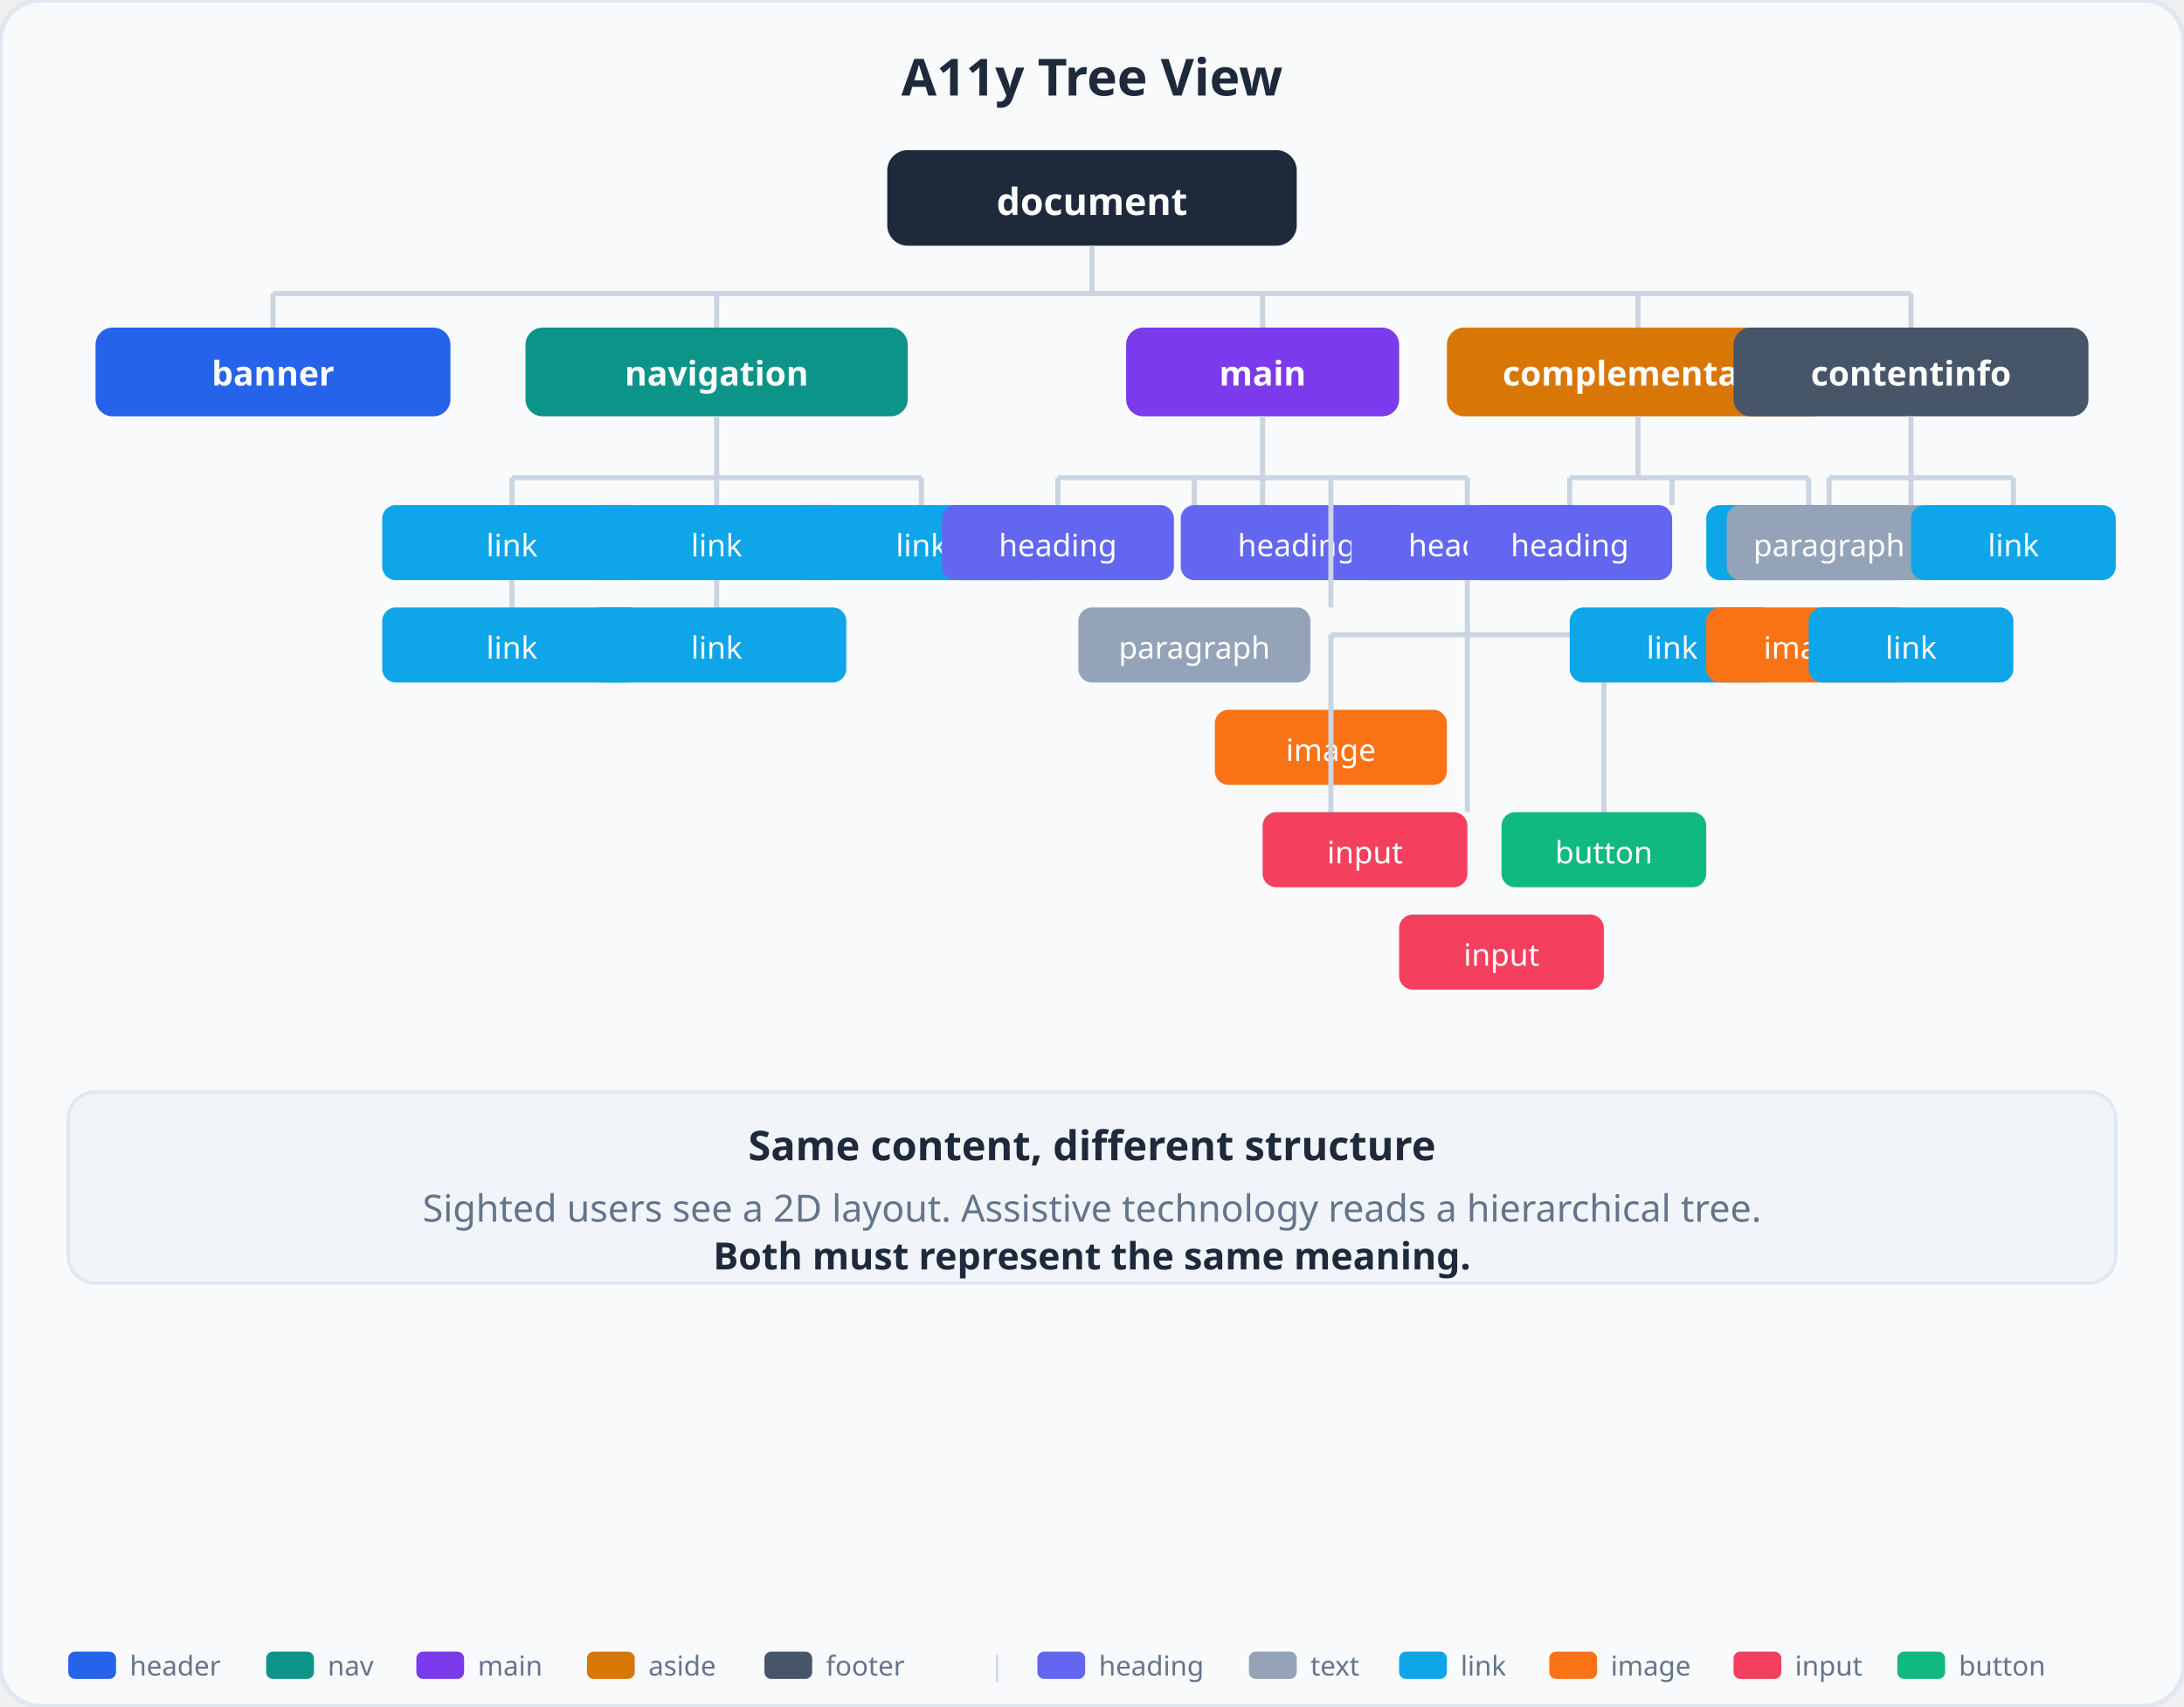
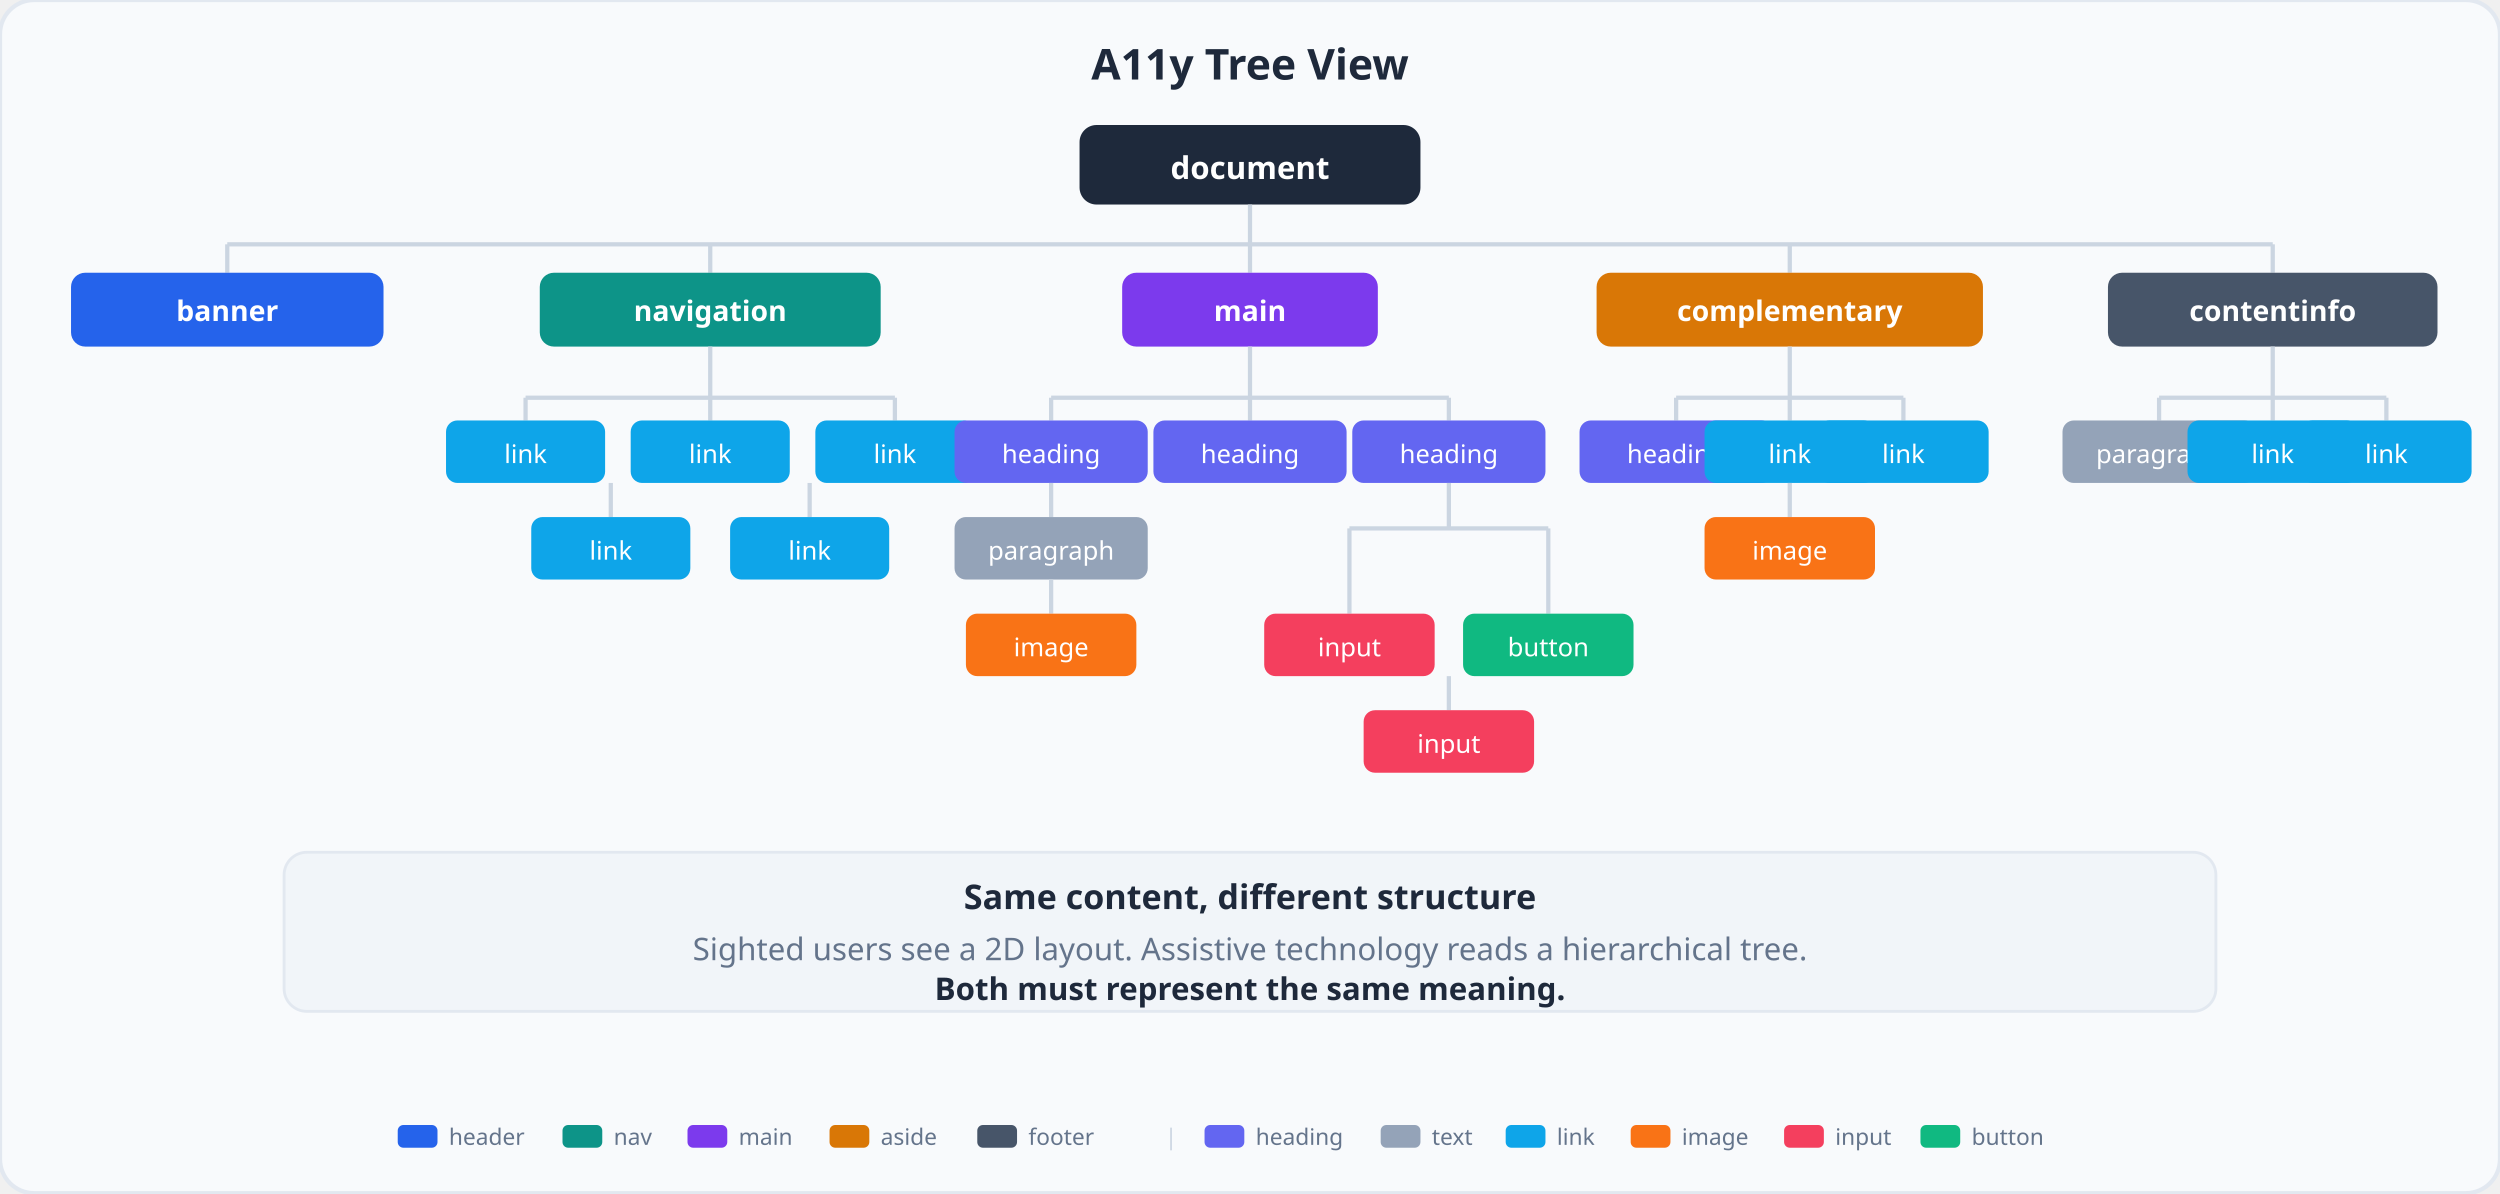
- <svg xmlns="http://www.w3.org/2000/svg" viewBox="0 0 640 500" role="img" aria-label="Accessibility tree view: the same website content rearranged as a hierarchical tree diagram, using the same colors per element type as the visual view.">
-   <rect width="640" height="500" rx="12" fill="#f8fafc" stroke="#e2e8f0" stroke-width="1.5" />
-   <text x="320" y="28" text-anchor="middle" font-family="system-ui, sans-serif" font-size="15" font-weight="600" fill="#1e293b">A11y Tree View</text>
-   <rect x="260" y="44" width="120" height="28" rx="6" fill="#1e293b" />
-   <text x="320" y="63" text-anchor="middle" font-family="system-ui, sans-serif" font-size="11" font-weight="600" fill="#ffffff">document</text>
-   <line x1="320" y1="72" x2="320" y2="86" stroke="#cbd5e1" stroke-width="1.5" />
-   <line x1="80" y1="86" x2="560" y2="86" stroke="#cbd5e1" stroke-width="1.5" />
+ <svg xmlns="http://www.w3.org/2000/svg" viewBox="0 0 880 420" role="img" aria-label="Accessibility tree view: the same website content rearranged as a hierarchical tree diagram, using the same colors per element type as the visual view.">
+   <rect width="880" height="420" rx="12" fill="#f8fafc" stroke="#e2e8f0" stroke-width="1.5" />
+   <text x="440" y="28" text-anchor="middle" font-family="system-ui, sans-serif" font-size="15" font-weight="600" fill="#1e293b">A11y Tree View</text>
+   <rect x="380" y="44" width="120" height="28" rx="6" fill="#1e293b" />
+   <text x="440" y="63" text-anchor="middle" font-family="system-ui, sans-serif" font-size="11" font-weight="600" fill="#ffffff">document</text>
+   <line x1="440" y1="72" x2="440" y2="86" stroke="#cbd5e1" stroke-width="1.5" />
+   <line x1="80" y1="86" x2="800" y2="86" stroke="#cbd5e1" stroke-width="1.5" />
  <line x1="80" y1="86" x2="80" y2="96" stroke="#cbd5e1" stroke-width="1.5" />
-   <rect x="28" y="96" width="104" height="26" rx="5" fill="#2563eb" />
+   <rect x="25" y="96" width="110" height="26" rx="5" fill="#2563eb" />
  <text x="80" y="113" text-anchor="middle" font-family="system-ui, sans-serif" font-size="10" font-weight="600" fill="#ffffff">banner</text>
-   <line x1="210" y1="86" x2="210" y2="96" stroke="#cbd5e1" stroke-width="1.5" />
-   <rect x="154" y="96" width="112" height="26" rx="5" fill="#0d9488" />
-   <text x="210" y="113" text-anchor="middle" font-family="system-ui, sans-serif" font-size="10" font-weight="600" fill="#ffffff">navigation</text>
-   <line x1="370" y1="86" x2="370" y2="96" stroke="#cbd5e1" stroke-width="1.5" />
-   <rect x="330" y="96" width="80" height="26" rx="5" fill="#7c3aed" />
-   <text x="370" y="113" text-anchor="middle" font-family="system-ui, sans-serif" font-size="10" font-weight="600" fill="#ffffff">main</text>
-   <line x1="480" y1="86" x2="480" y2="96" stroke="#cbd5e1" stroke-width="1.5" />
-   <rect x="424" y="96" width="112" height="26" rx="5" fill="#d97706" />
-   <text x="480" y="113" text-anchor="middle" font-family="system-ui, sans-serif" font-size="10" font-weight="600" fill="#ffffff">complementary</text>
-   <line x1="560" y1="86" x2="560" y2="96" stroke="#cbd5e1" stroke-width="1.5" />
-   <rect x="508" y="96" width="104" height="26" rx="5" fill="#475569" />
-   <text x="560" y="113" text-anchor="middle" font-family="system-ui, sans-serif" font-size="10" font-weight="600" fill="#ffffff">contentinfo</text>
-   <line x1="210" y1="122" x2="210" y2="140" stroke="#cbd5e1" stroke-width="1.5" />
-   <line x1="150" y1="140" x2="270" y2="140" stroke="#cbd5e1" stroke-width="1.5" />
-   <line x1="150" y1="140" x2="150" y2="148" stroke="#cbd5e1" stroke-width="1.5" />
-   <rect x="112" y="148" width="76" height="22" rx="4" fill="#0ea5e9" />
-   <text x="150" y="163" text-anchor="middle" font-family="system-ui, sans-serif" font-size="9" fill="#ffffff">link</text>
-   <line x1="210" y1="140" x2="210" y2="148" stroke="#cbd5e1" stroke-width="1.5" />
-   <rect x="172" y="148" width="76" height="22" rx="4" fill="#0ea5e9" />
-   <text x="210" y="163" text-anchor="middle" font-family="system-ui, sans-serif" font-size="9" fill="#ffffff">link</text>
-   <line x1="270" y1="140" x2="270" y2="148" stroke="#cbd5e1" stroke-width="1.5" />
-   <rect x="232" y="148" width="76" height="22" rx="4" fill="#0ea5e9" />
-   <text x="270" y="163" text-anchor="middle" font-family="system-ui, sans-serif" font-size="9" fill="#ffffff">link</text>
-   <line x1="150" y1="170" x2="150" y2="178" stroke="#cbd5e1" stroke-width="1.5" />
-   <rect x="112" y="178" width="76" height="22" rx="4" fill="#0ea5e9" />
-   <text x="150" y="193" text-anchor="middle" font-family="system-ui, sans-serif" font-size="9" fill="#ffffff">link</text>
-   <line x1="210" y1="170" x2="210" y2="178" stroke="#cbd5e1" stroke-width="1.5" />
-   <rect x="172" y="178" width="76" height="22" rx="4" fill="#0ea5e9" />
-   <text x="210" y="193" text-anchor="middle" font-family="system-ui, sans-serif" font-size="9" fill="#ffffff">link</text>
-   <line x1="370" y1="122" x2="370" y2="140" stroke="#cbd5e1" stroke-width="1.5" />
-   <line x1="310" y1="140" x2="430" y2="140" stroke="#cbd5e1" stroke-width="1.5" />
-   <line x1="310" y1="140" x2="310" y2="148" stroke="#cbd5e1" stroke-width="1.5" />
-   <rect x="276" y="148" width="68" height="22" rx="4" fill="#6366f1" />
-   <text x="310" y="163" text-anchor="middle" font-family="system-ui, sans-serif" font-size="9" fill="#ffffff">heading</text>
-   <line x1="350" y1="140" x2="350" y2="148" stroke="#cbd5e1" stroke-width="1.5" />
-   <rect x="316" y="178" width="68" height="22" rx="4" fill="#94a3b8" />
-   <text x="350" y="193" text-anchor="middle" font-family="system-ui, sans-serif" font-size="9" fill="#ffffff">paragraph</text>
+   <line x1="250" y1="86" x2="250" y2="96" stroke="#cbd5e1" stroke-width="1.5" />
+   <rect x="190" y="96" width="120" height="26" rx="5" fill="#0d9488" />
+   <text x="250" y="113" text-anchor="middle" font-family="system-ui, sans-serif" font-size="10" font-weight="600" fill="#ffffff">navigation</text>
+   <line x1="440" y1="86" x2="440" y2="96" stroke="#cbd5e1" stroke-width="1.5" />
+   <rect x="395" y="96" width="90" height="26" rx="5" fill="#7c3aed" />
+   <text x="440" y="113" text-anchor="middle" font-family="system-ui, sans-serif" font-size="10" font-weight="600" fill="#ffffff">main</text>
+   <line x1="630" y1="86" x2="630" y2="96" stroke="#cbd5e1" stroke-width="1.5" />
+   <rect x="562" y="96" width="136" height="26" rx="5" fill="#d97706" />
+   <text x="630" y="113" text-anchor="middle" font-family="system-ui, sans-serif" font-size="10" font-weight="600" fill="#ffffff">complementary</text>
+   <line x1="800" y1="86" x2="800" y2="96" stroke="#cbd5e1" stroke-width="1.5" />
+   <rect x="742" y="96" width="116" height="26" rx="5" fill="#475569" />
+   <text x="800" y="113" text-anchor="middle" font-family="system-ui, sans-serif" font-size="10" font-weight="600" fill="#ffffff">contentinfo</text>
+   <line x1="250" y1="122" x2="250" y2="140" stroke="#cbd5e1" stroke-width="1.5" />
+   <line x1="185" y1="140" x2="315" y2="140" stroke="#cbd5e1" stroke-width="1.5" />
+   <line x1="185" y1="140" x2="185" y2="148" stroke="#cbd5e1" stroke-width="1.5" />
+   <rect x="157" y="148" width="56" height="22" rx="4" fill="#0ea5e9" />
+   <text x="185" y="163" text-anchor="middle" font-family="system-ui, sans-serif" font-size="9" fill="#ffffff">link</text>
+   <line x1="250" y1="140" x2="250" y2="148" stroke="#cbd5e1" stroke-width="1.5" />
+   <rect x="222" y="148" width="56" height="22" rx="4" fill="#0ea5e9" />
+   <text x="250" y="163" text-anchor="middle" font-family="system-ui, sans-serif" font-size="9" fill="#ffffff">link</text>
+   <line x1="315" y1="140" x2="315" y2="148" stroke="#cbd5e1" stroke-width="1.5" />
+   <rect x="287" y="148" width="56" height="22" rx="4" fill="#0ea5e9" />
+   <text x="315" y="163" text-anchor="middle" font-family="system-ui, sans-serif" font-size="9" fill="#ffffff">link</text>
+   <line x1="215" y1="170" x2="215" y2="182" stroke="#cbd5e1" stroke-width="1.5" />
+   <rect x="187" y="182" width="56" height="22" rx="4" fill="#0ea5e9" />
+   <text x="215" y="197" text-anchor="middle" font-family="system-ui, sans-serif" font-size="9" fill="#ffffff">link</text>
+   <line x1="285" y1="170" x2="285" y2="182" stroke="#cbd5e1" stroke-width="1.5" />
+   <rect x="257" y="182" width="56" height="22" rx="4" fill="#0ea5e9" />
+   <text x="285" y="197" text-anchor="middle" font-family="system-ui, sans-serif" font-size="9" fill="#ffffff">link</text>
+   <line x1="440" y1="122" x2="440" y2="140" stroke="#cbd5e1" stroke-width="1.5" />
+   <line x1="370" y1="140" x2="510" y2="140" stroke="#cbd5e1" stroke-width="1.5" />
  <line x1="370" y1="140" x2="370" y2="148" stroke="#cbd5e1" stroke-width="1.5" />
-   <rect x="346" y="148" width="68" height="22" rx="4" fill="#6366f1" />
-   <text x="380" y="163" text-anchor="middle" font-family="system-ui, sans-serif" font-size="9" fill="#ffffff">heading</text>
-   <line x1="390" y1="140" x2="390" y2="178" stroke="#cbd5e1" stroke-width="1.5" />
-   <rect x="356" y="208" width="68" height="22" rx="4" fill="#f97316" />
-   <text x="390" y="223" text-anchor="middle" font-family="system-ui, sans-serif" font-size="9" fill="#ffffff">image</text>
-   <line x1="430" y1="140" x2="430" y2="148" stroke="#cbd5e1" stroke-width="1.5" />
-   <rect x="396" y="148" width="68" height="22" rx="4" fill="#6366f1" />
-   <text x="430" y="163" text-anchor="middle" font-family="system-ui, sans-serif" font-size="9" fill="#ffffff">heading</text>
-   <line x1="430" y1="170" x2="430" y2="186" stroke="#cbd5e1" stroke-width="1.5" />
-   <line x1="390" y1="186" x2="470" y2="186" stroke="#cbd5e1" stroke-width="1.5" />
-   <line x1="390" y1="186" x2="390" y2="238" stroke="#cbd5e1" stroke-width="1.5" />
-   <rect x="370" y="238" width="60" height="22" rx="4" fill="#f43f5e" />
-   <text x="400" y="253" text-anchor="middle" font-family="system-ui, sans-serif" font-size="9" fill="#ffffff">input</text>
-   <line x1="430" y1="186" x2="430" y2="238" stroke="#cbd5e1" stroke-width="1.5" />
-   <rect x="410" y="268" width="60" height="22" rx="4" fill="#f43f5e" />
-   <text x="440" y="283" text-anchor="middle" font-family="system-ui, sans-serif" font-size="9" fill="#ffffff">input</text>
-   <line x1="470" y1="186" x2="470" y2="238" stroke="#cbd5e1" stroke-width="1.5" />
-   <rect x="440" y="238" width="60" height="22" rx="4" fill="#10b981" />
-   <text x="470" y="253" text-anchor="middle" font-family="system-ui, sans-serif" font-size="9" fill="#ffffff">button</text>
-   <line x1="480" y1="122" x2="480" y2="140" stroke="#cbd5e1" stroke-width="1.5" />
-   <line x1="460" y1="140" x2="530" y2="140" stroke="#cbd5e1" stroke-width="1.5" />
-   <line x1="460" y1="140" x2="460" y2="148" stroke="#cbd5e1" stroke-width="1.5" />
-   <rect x="430" y="148" width="60" height="22" rx="4" fill="#6366f1" />
-   <text x="460" y="163" text-anchor="middle" font-family="system-ui, sans-serif" font-size="9" fill="#ffffff">heading</text>
-   <line x1="490" y1="140" x2="490" y2="148" stroke="#cbd5e1" stroke-width="1.5" />
-   <rect x="460" y="178" width="60" height="22" rx="4" fill="#0ea5e9" />
-   <text x="490" y="193" text-anchor="middle" font-family="system-ui, sans-serif" font-size="9" fill="#ffffff">link</text>
-   <line x1="530" y1="140" x2="530" y2="148" stroke="#cbd5e1" stroke-width="1.5" />
-   <rect x="500" y="148" width="60" height="22" rx="4" fill="#0ea5e9" />
-   <text x="530" y="163" text-anchor="middle" font-family="system-ui, sans-serif" font-size="9" fill="#ffffff">link</text>
-   <rect x="500" y="178" width="60" height="22" rx="4" fill="#f97316" />
-   <text x="530" y="193" text-anchor="middle" font-family="system-ui, sans-serif" font-size="9" fill="#ffffff">image</text>
-   <line x1="560" y1="122" x2="560" y2="140" stroke="#cbd5e1" stroke-width="1.5" />
-   <line x1="536" y1="140" x2="590" y2="140" stroke="#cbd5e1" stroke-width="1.5" />
-   <line x1="536" y1="140" x2="536" y2="148" stroke="#cbd5e1" stroke-width="1.5" />
-   <rect x="506" y="148" width="60" height="22" rx="4" fill="#94a3b8" />
-   <text x="536" y="163" text-anchor="middle" font-family="system-ui, sans-serif" font-size="9" fill="#ffffff">paragraph</text>
-   <line x1="560" y1="140" x2="560" y2="148" stroke="#cbd5e1" stroke-width="1.5" />
-   <rect x="530" y="178" width="60" height="22" rx="4" fill="#0ea5e9" />
-   <text x="560" y="193" text-anchor="middle" font-family="system-ui, sans-serif" font-size="9" fill="#ffffff">link</text>
+   <rect x="336" y="148" width="68" height="22" rx="4" fill="#6366f1" />
+   <text x="370" y="163" text-anchor="middle" font-family="system-ui, sans-serif" font-size="9" fill="#ffffff">heading</text>
+   <line x1="440" y1="140" x2="440" y2="148" stroke="#cbd5e1" stroke-width="1.5" />
+   <rect x="406" y="148" width="68" height="22" rx="4" fill="#6366f1" />
+   <text x="440" y="163" text-anchor="middle" font-family="system-ui, sans-serif" font-size="9" fill="#ffffff">heading</text>
+   <line x1="510" y1="140" x2="510" y2="148" stroke="#cbd5e1" stroke-width="1.5" />
+   <rect x="476" y="148" width="68" height="22" rx="4" fill="#6366f1" />
+   <text x="510" y="163" text-anchor="middle" font-family="system-ui, sans-serif" font-size="9" fill="#ffffff">heading</text>
+   <line x1="370" y1="170" x2="370" y2="182" stroke="#cbd5e1" stroke-width="1.5" />
+   <rect x="336" y="182" width="68" height="22" rx="4" fill="#94a3b8" />
+   <text x="370" y="197" text-anchor="middle" font-family="system-ui, sans-serif" font-size="9" fill="#ffffff">paragraph</text>
+   <line x1="370" y1="204" x2="370" y2="216" stroke="#cbd5e1" stroke-width="1.5" />
+   <rect x="340" y="216" width="60" height="22" rx="4" fill="#f97316" />
+   <text x="370" y="231" text-anchor="middle" font-family="system-ui, sans-serif" font-size="9" fill="#ffffff">image</text>
+   <line x1="510" y1="170" x2="510" y2="186" stroke="#cbd5e1" stroke-width="1.5" />
+   <line x1="475" y1="186" x2="545" y2="186" stroke="#cbd5e1" stroke-width="1.5" />
+   <line x1="475" y1="186" x2="475" y2="216" stroke="#cbd5e1" stroke-width="1.5" />
+   <rect x="445" y="216" width="60" height="22" rx="4" fill="#f43f5e" />
+   <text x="475" y="231" text-anchor="middle" font-family="system-ui, sans-serif" font-size="9" fill="#ffffff">input</text>
+   <line x1="545" y1="186" x2="545" y2="216" stroke="#cbd5e1" stroke-width="1.5" />
+   <rect x="515" y="216" width="60" height="22" rx="4" fill="#10b981" />
+   <text x="545" y="231" text-anchor="middle" font-family="system-ui, sans-serif" font-size="9" fill="#ffffff">button</text>
+   <line x1="510" y1="238" x2="510" y2="250" stroke="#cbd5e1" stroke-width="1.5" />
+   <rect x="480" y="250" width="60" height="22" rx="4" fill="#f43f5e" />
+   <text x="510" y="265" text-anchor="middle" font-family="system-ui, sans-serif" font-size="9" fill="#ffffff">input</text>
+   <line x1="630" y1="122" x2="630" y2="140" stroke="#cbd5e1" stroke-width="1.5" />
+   <line x1="590" y1="140" x2="670" y2="140" stroke="#cbd5e1" stroke-width="1.5" />
  <line x1="590" y1="140" x2="590" y2="148" stroke="#cbd5e1" stroke-width="1.5" />
-   <rect x="560" y="148" width="60" height="22" rx="4" fill="#0ea5e9" />
-   <text x="590" y="163" text-anchor="middle" font-family="system-ui, sans-serif" font-size="9" fill="#ffffff">link</text>
-   <rect x="20" y="320" width="600" height="56" rx="8" fill="#f1f5f9" stroke="#e2e8f0" stroke-width="1" />
-   <text x="320" y="340" text-anchor="middle" font-family="system-ui, sans-serif" font-size="12" font-weight="600" fill="#1e293b">Same content, different structure</text>
-   <text x="320" y="358" text-anchor="middle" font-family="system-ui, sans-serif" font-size="11" fill="#64748b">Sighted users see a 2D layout. Assistive technology reads a hierarchical tree.</text>
-   <text x="320" y="372" text-anchor="middle" font-family="system-ui, sans-serif" font-size="11" font-weight="600" fill="#1e293b">Both must represent the same meaning.</text>
-   <g transform="translate(20, 488)">
-     <rect x="0" y="-8" width="600" height="16" rx="4" fill="none" />
+   <rect x="556" y="148" width="68" height="22" rx="4" fill="#6366f1" />
+   <text x="590" y="163" text-anchor="middle" font-family="system-ui, sans-serif" font-size="9" fill="#ffffff">heading</text>
+   <line x1="630" y1="140" x2="630" y2="148" stroke="#cbd5e1" stroke-width="1.5" />
+   <rect x="600" y="148" width="60" height="22" rx="4" fill="#0ea5e9" />
+   <text x="630" y="163" text-anchor="middle" font-family="system-ui, sans-serif" font-size="9" fill="#ffffff">link</text>
+   <line x1="670" y1="140" x2="670" y2="148" stroke="#cbd5e1" stroke-width="1.5" />
+   <rect x="640" y="148" width="60" height="22" rx="4" fill="#0ea5e9" />
+   <text x="670" y="163" text-anchor="middle" font-family="system-ui, sans-serif" font-size="9" fill="#ffffff">link</text>
+   <line x1="630" y1="170" x2="630" y2="182" stroke="#cbd5e1" stroke-width="1.5" />
+   <rect x="600" y="182" width="60" height="22" rx="4" fill="#f97316" />
+   <text x="630" y="197" text-anchor="middle" font-family="system-ui, sans-serif" font-size="9" fill="#ffffff">image</text>
+   <line x1="800" y1="122" x2="800" y2="140" stroke="#cbd5e1" stroke-width="1.5" />
+   <line x1="760" y1="140" x2="840" y2="140" stroke="#cbd5e1" stroke-width="1.5" />
+   <line x1="760" y1="140" x2="760" y2="148" stroke="#cbd5e1" stroke-width="1.5" />
+   <rect x="726" y="148" width="68" height="22" rx="4" fill="#94a3b8" />
+   <text x="760" y="163" text-anchor="middle" font-family="system-ui, sans-serif" font-size="9" fill="#ffffff">paragraph</text>
+   <line x1="800" y1="140" x2="800" y2="148" stroke="#cbd5e1" stroke-width="1.5" />
+   <rect x="770" y="148" width="60" height="22" rx="4" fill="#0ea5e9" />
+   <text x="800" y="163" text-anchor="middle" font-family="system-ui, sans-serif" font-size="9" fill="#ffffff">link</text>
+   <line x1="840" y1="140" x2="840" y2="148" stroke="#cbd5e1" stroke-width="1.5" />
+   <rect x="810" y="148" width="60" height="22" rx="4" fill="#0ea5e9" />
+   <text x="840" y="163" text-anchor="middle" font-family="system-ui, sans-serif" font-size="9" fill="#ffffff">link</text>
+   <rect x="100" y="300" width="680" height="56" rx="8" fill="#f1f5f9" stroke="#e2e8f0" stroke-width="1" />
+   <text x="440" y="320" text-anchor="middle" font-family="system-ui, sans-serif" font-size="12" font-weight="600" fill="#1e293b">Same content, different structure</text>
+   <text x="440" y="338" text-anchor="middle" font-family="system-ui, sans-serif" font-size="11" fill="#64748b">Sighted users see a 2D layout. Assistive technology reads a hierarchical tree.</text>
+   <text x="440" y="352" text-anchor="middle" font-family="system-ui, sans-serif" font-size="11" font-weight="600" fill="#1e293b">Both must represent the same meaning.</text>
+   <g transform="translate(140, 400)">
    <rect x="0" y="-4" width="14" height="8" rx="2" fill="#2563eb" />
    <text x="18" y="3" font-family="system-ui, sans-serif" font-size="8" fill="#64748b">header</text>
    <rect x="58" y="-4" width="14" height="8" rx="2" fill="#0d9488" />
    <text x="76" y="3" font-family="system-ui, sans-serif" font-size="8" fill="#64748b">nav</text>
    <rect x="102" y="-4" width="14" height="8" rx="2" fill="#7c3aed" />
    <text x="120" y="3" font-family="system-ui, sans-serif" font-size="8" fill="#64748b">main</text>
    <rect x="152" y="-4" width="14" height="8" rx="2" fill="#d97706" />
    <text x="170" y="3" font-family="system-ui, sans-serif" font-size="8" fill="#64748b">aside</text>
    <rect x="204" y="-4" width="14" height="8" rx="2" fill="#475569" />
    <text x="222" y="3" font-family="system-ui, sans-serif" font-size="8" fill="#64748b">footer</text>
    <text x="270" y="3" font-family="system-ui, sans-serif" font-size="8" fill="#cbd5e1">|</text>
    <rect x="284" y="-4" width="14" height="8" rx="2" fill="#6366f1" />
    <text x="302" y="3" font-family="system-ui, sans-serif" font-size="8" fill="#64748b">heading</text>
    <rect x="346" y="-4" width="14" height="8" rx="2" fill="#94a3b8" />
    <text x="364" y="3" font-family="system-ui, sans-serif" font-size="8" fill="#64748b">text</text>
    <rect x="390" y="-4" width="14" height="8" rx="2" fill="#0ea5e9" />
    <text x="408" y="3" font-family="system-ui, sans-serif" font-size="8" fill="#64748b">link</text>
    <rect x="434" y="-4" width="14" height="8" rx="2" fill="#f97316" />
    <text x="452" y="3" font-family="system-ui, sans-serif" font-size="8" fill="#64748b">image</text>
    <rect x="488" y="-4" width="14" height="8" rx="2" fill="#f43f5e" />
    <text x="506" y="3" font-family="system-ui, sans-serif" font-size="8" fill="#64748b">input</text>
    <rect x="536" y="-4" width="14" height="8" rx="2" fill="#10b981" />
    <text x="554" y="3" font-family="system-ui, sans-serif" font-size="8" fill="#64748b">button</text>
  </g>
</svg>
